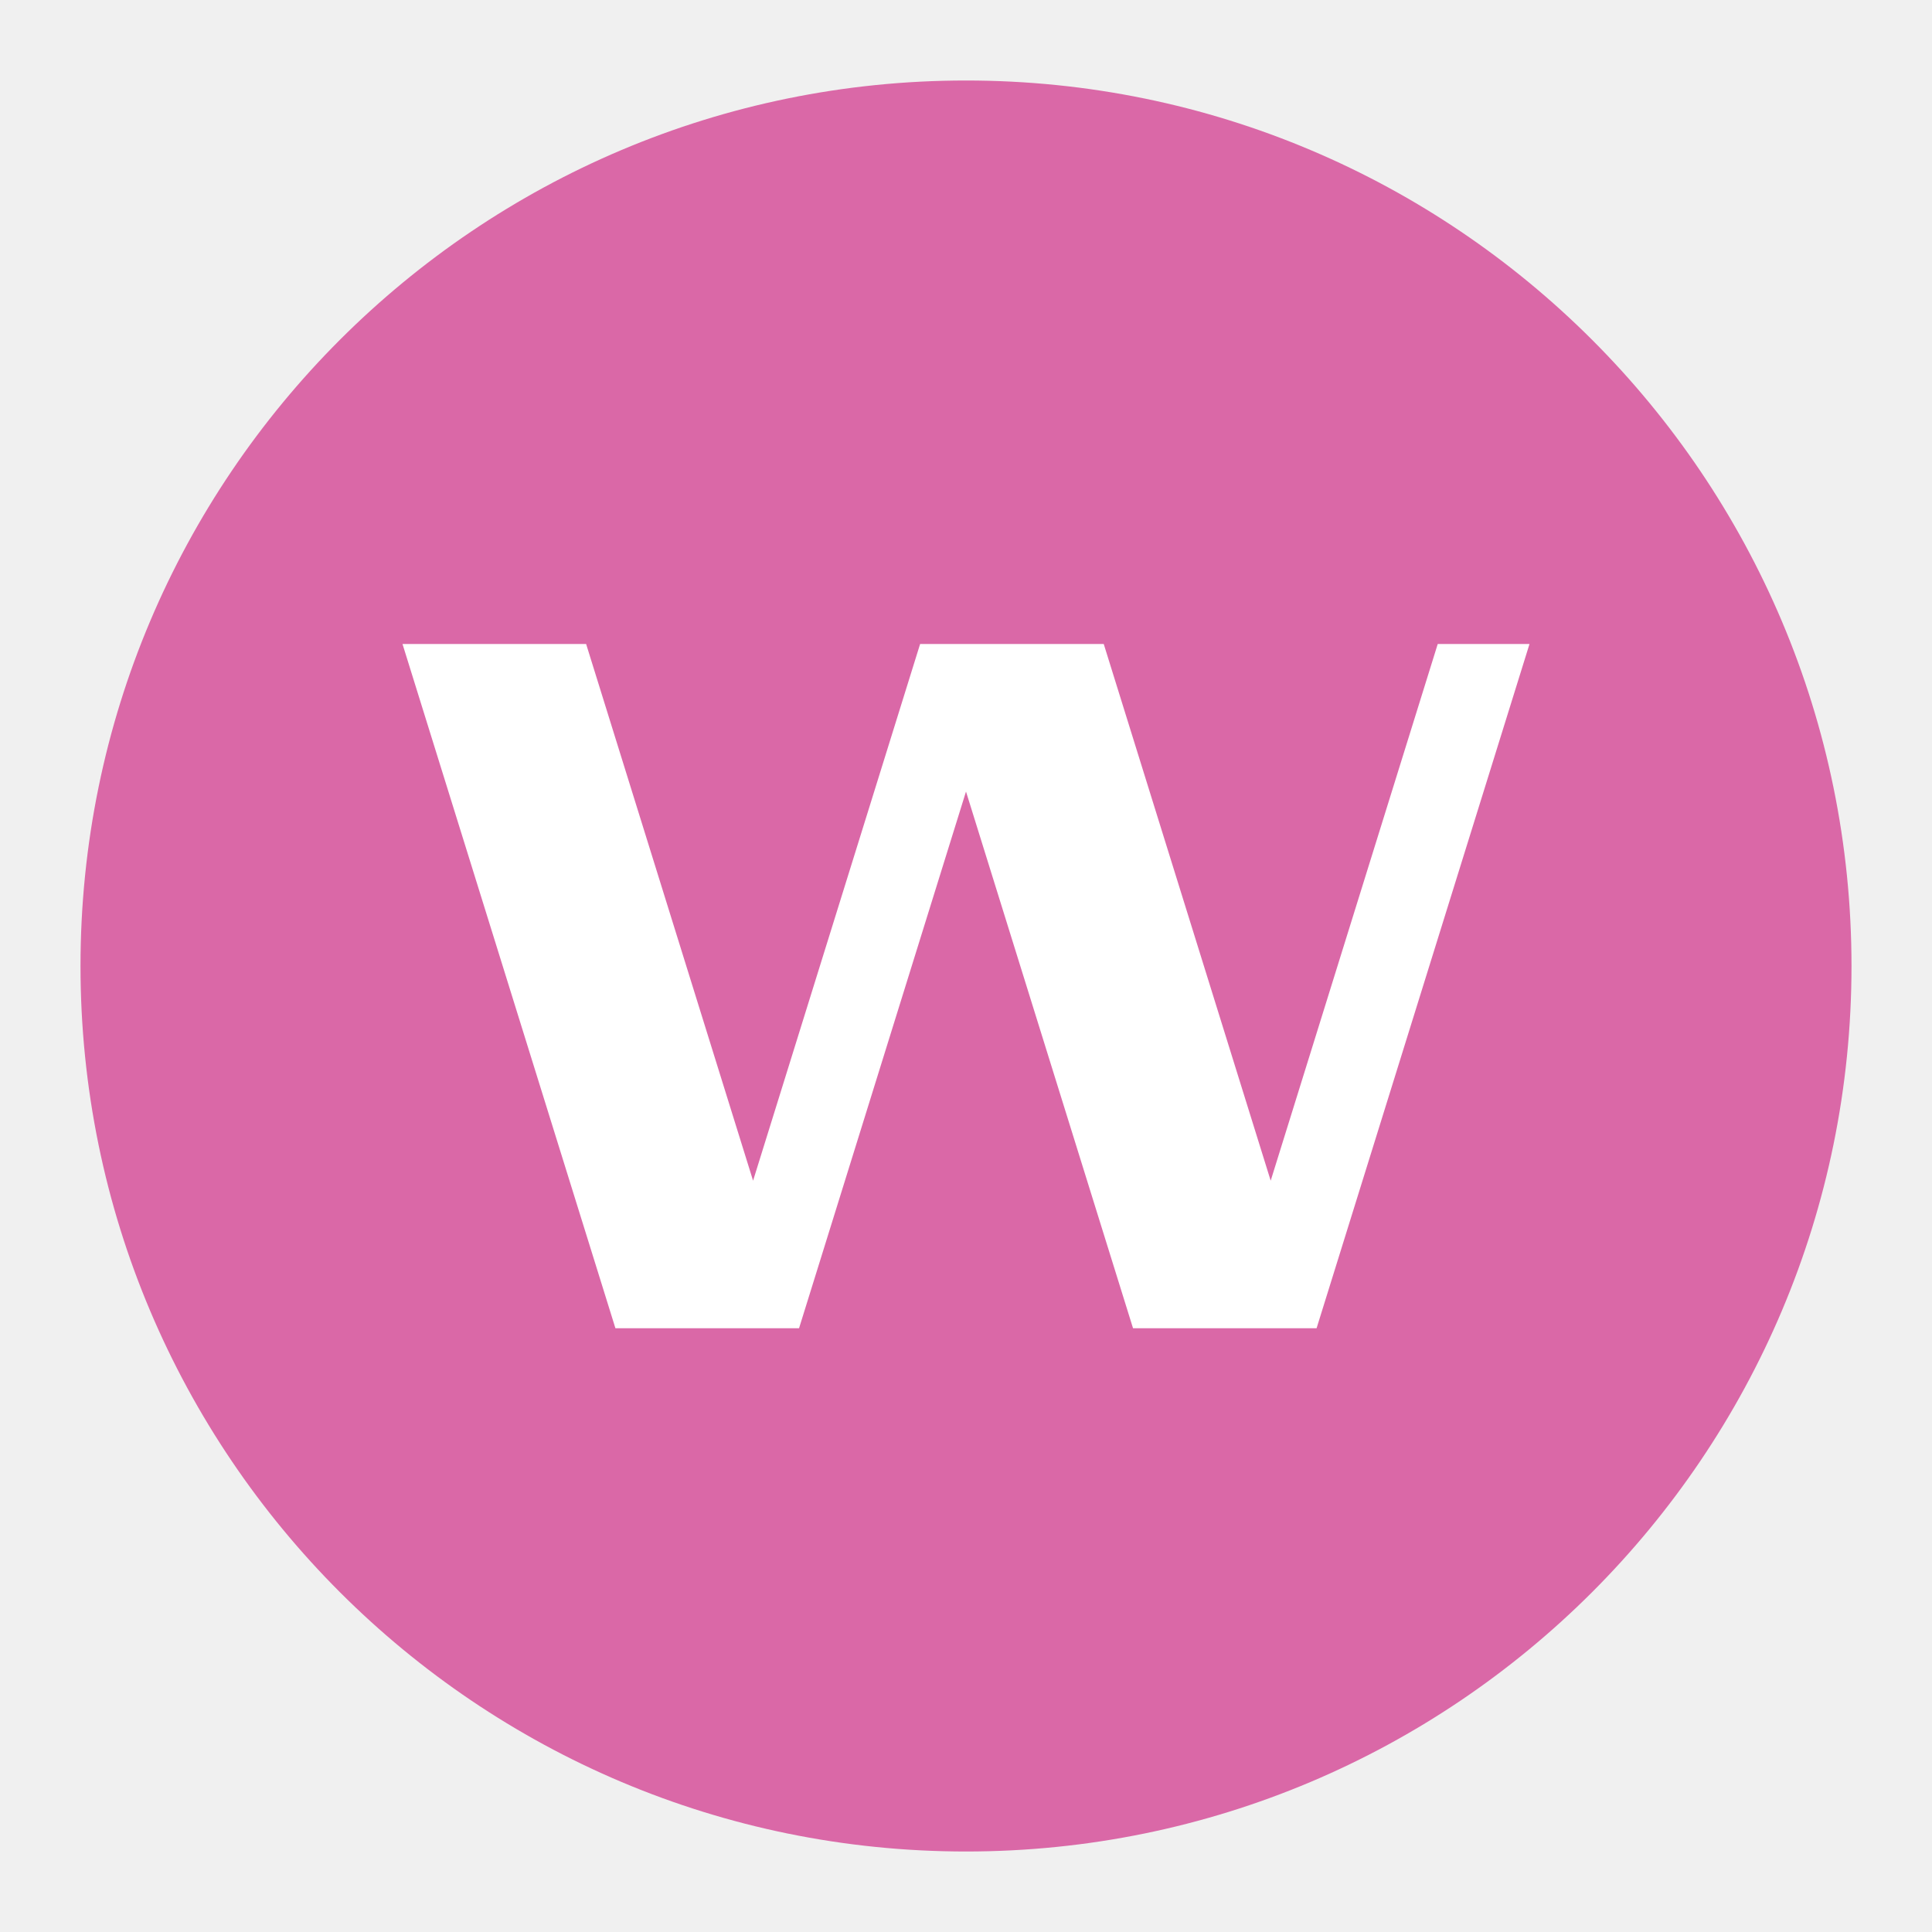
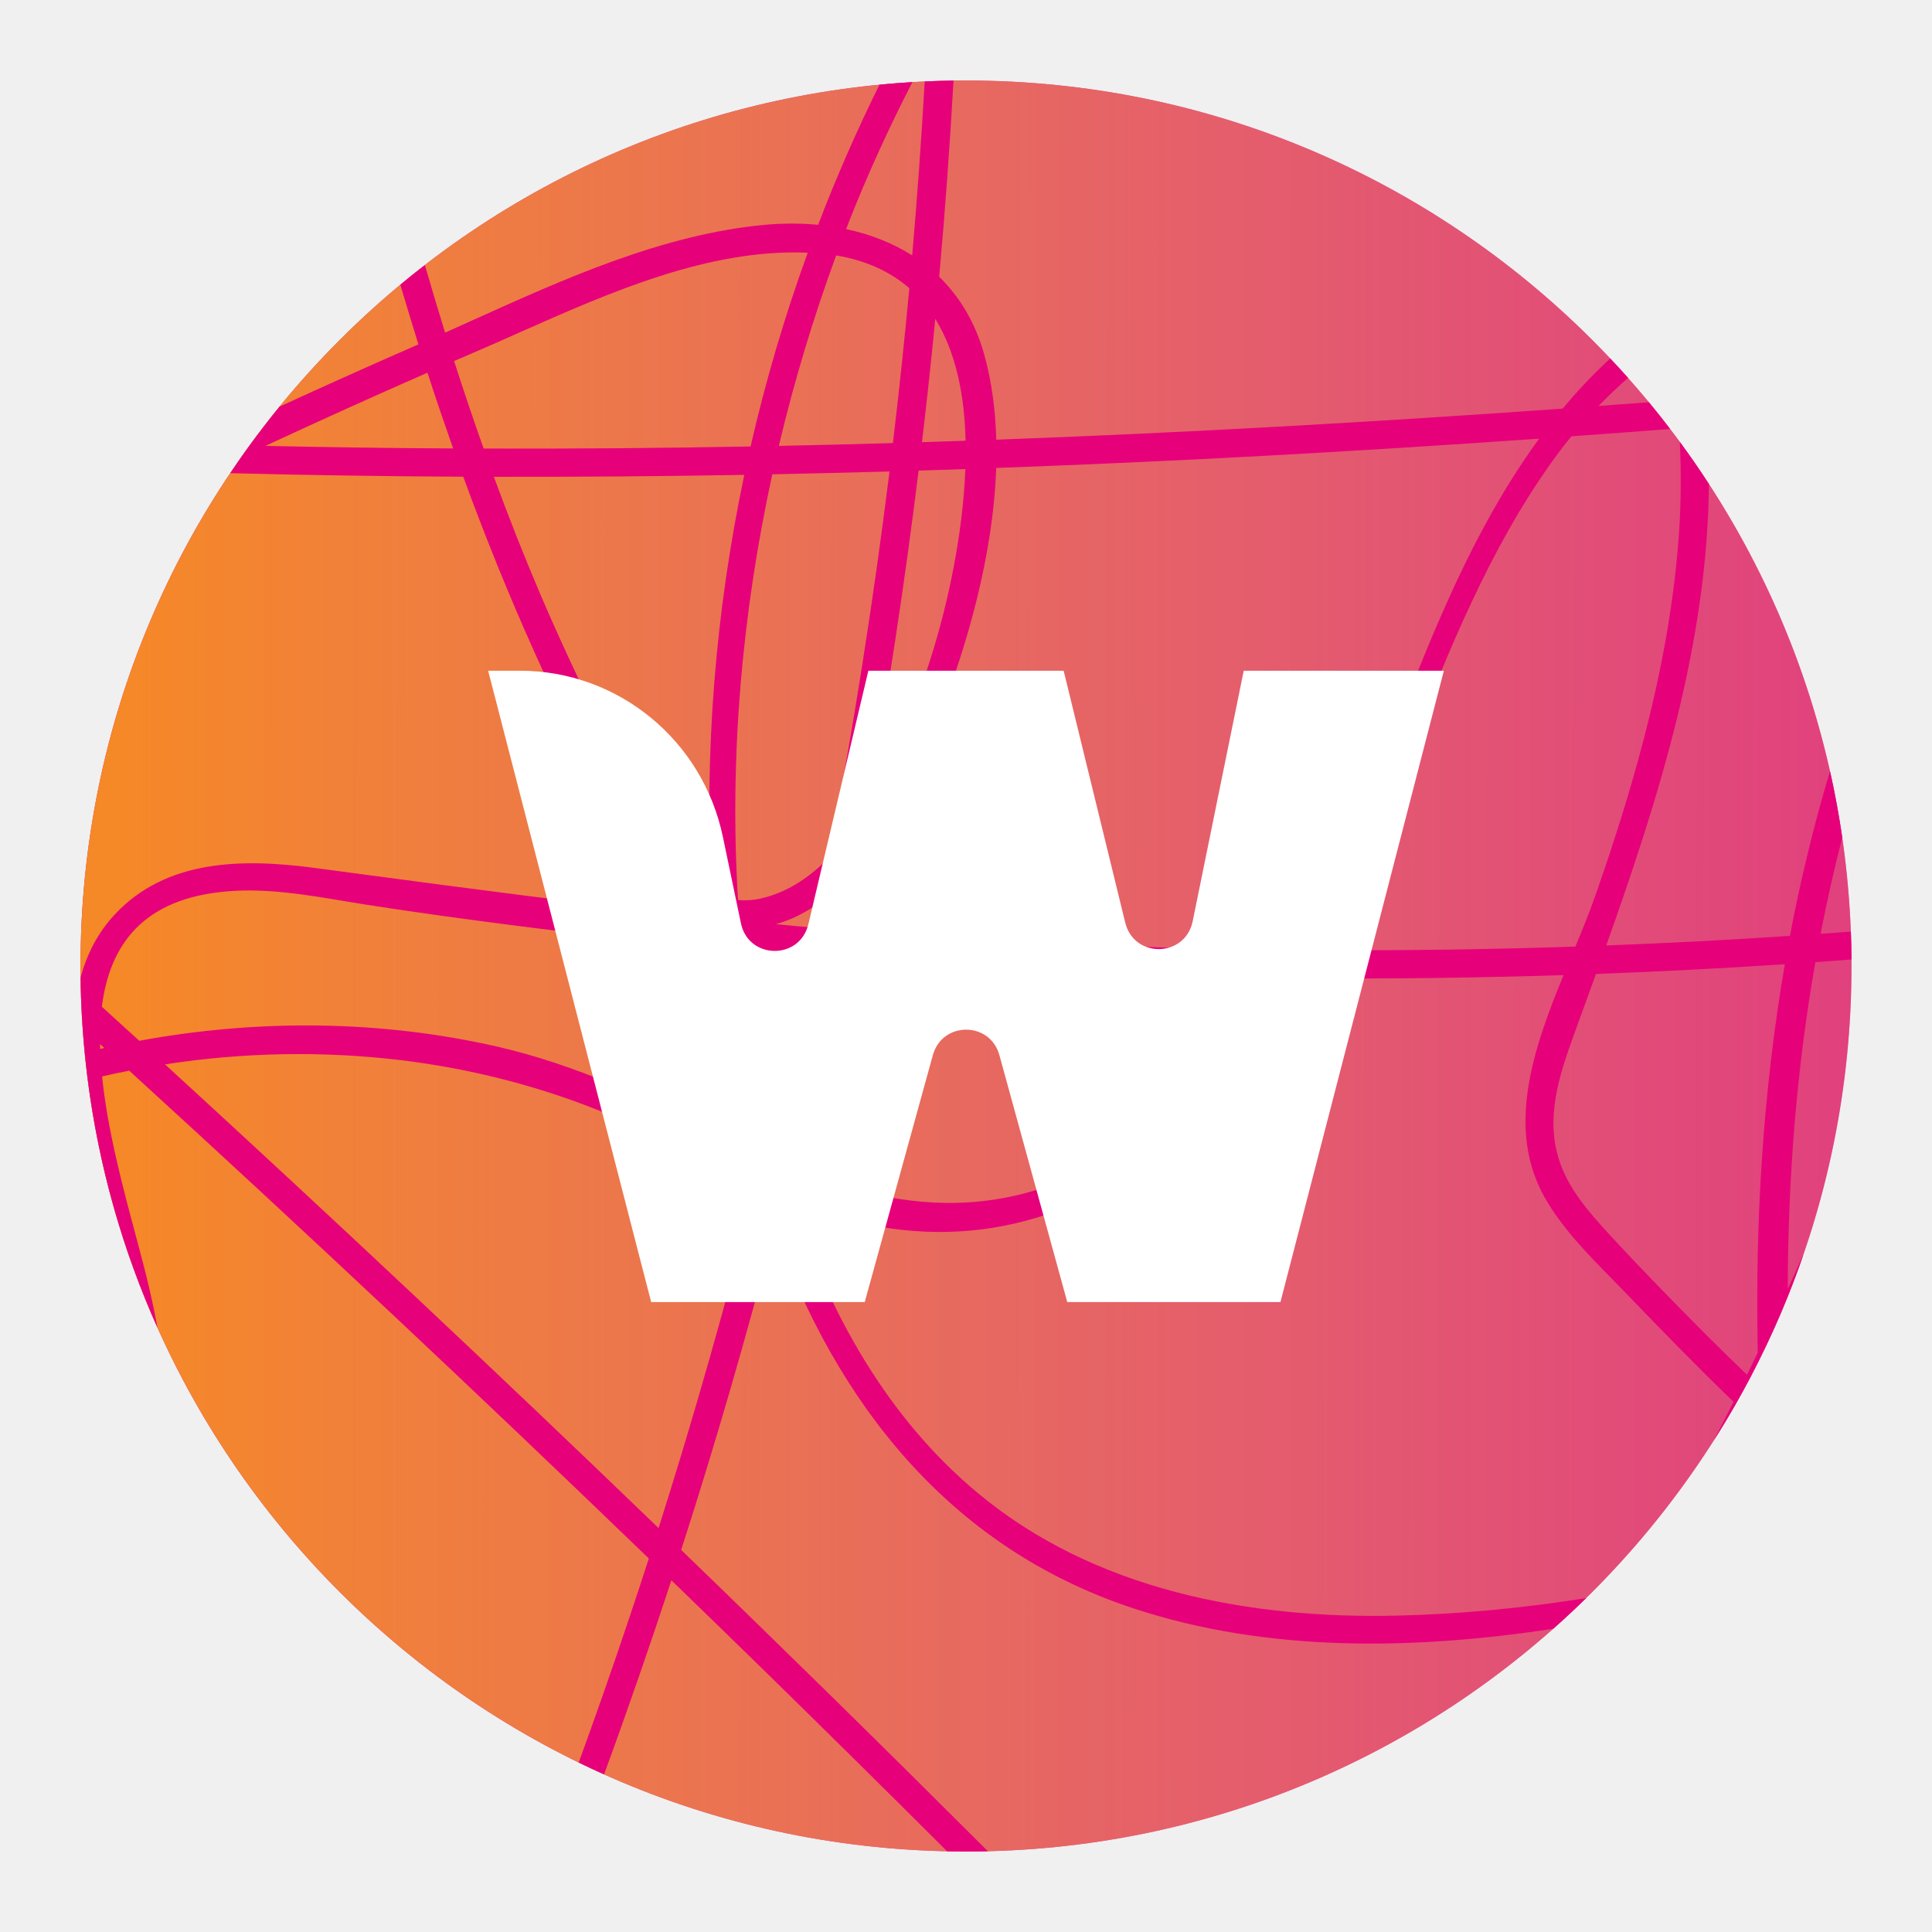
<svg xmlns="http://www.w3.org/2000/svg" width="24" height="24" viewBox="0 0 24 24" fill="none">
-   <path d="M12 23C18.075 23 23 18.075 23 12C23 5.925 18.075 1 12 1C5.925 1 1 5.925 1 12C1 18.075 5.925 23 12 23Z" fill="#DA68A7" />
-   <path d="M9.926 16.5L12 9.833L14.075 16.5H16.355L19 8H17.86L15.785 14.667L13.711 8H11.43L9.355 14.667L7.281 8H5L7.645 16.5H9.926Z" fill="white" />
+   <path d="M12 23C18.075 23 23 18.075 23 12C23 5.925 18.075 1 12 1C5.925 1 1 5.925 1 12C1 18.075 5.925 23 12 23Z" fill="#E6007A" />
+   <path d="M12 23C18.075 23 23 18.075 23 12C23 5.925 18.075 1 12 1C5.925 1 1 5.925 1 12C1 18.075 5.925 23 12 23Z" fill="url(#paint0_linear_4726_22964)" />
+   <path fill-rule="evenodd" clip-rule="evenodd" d="M1.027 12.774C1.034 12.875 1.042 12.975 1.052 13.075C1.063 13.189 1.076 13.302 1.09 13.414C1.229 14.498 1.526 15.533 1.957 16.495C1.936 16.38 1.913 16.267 1.889 16.158C1.84 15.925 1.767 15.65 1.687 15.351C1.524 14.743 1.335 14.035 1.268 13.372C1.38 13.346 1.492 13.322 1.605 13.3C3.785 15.29 5.936 17.31 8.06 19.36C7.785 20.21 7.495 21.055 7.189 21.895C7.293 21.946 7.398 21.995 7.504 22.042C7.797 21.243 8.075 20.439 8.34 19.631C8.752 20.029 9.163 20.429 9.573 20.83C10.307 21.549 11.038 22.272 11.766 22.998C11.844 22.999 11.922 23 12 23C12.091 23 12.182 22.999 12.272 22.997C11.013 21.739 9.743 20.491 8.462 19.254C8.886 17.936 9.272 16.606 9.62 15.267C10.385 17.399 11.772 19.221 14.087 19.982C15.755 20.531 17.57 20.495 19.295 20.233C19.434 20.11 19.571 19.982 19.704 19.852C18.916 19.978 18.127 20.052 17.345 20.07C15.513 20.111 13.594 19.752 12.15 18.55C11.021 17.613 10.295 16.305 9.843 14.917C9.874 14.93 9.905 14.943 9.937 14.956C11.457 15.562 13.001 15.38 14.31 14.384C15.134 13.757 15.733 12.991 16.218 12.153C17.286 12.161 18.355 12.147 19.423 12.113C19.047 13.027 18.702 14.023 19.194 14.885C19.41 15.261 19.723 15.579 20.026 15.888C20.084 15.947 20.141 16.005 20.197 16.063C20.637 16.521 21.078 16.974 21.535 17.414C21.454 17.575 21.371 17.736 21.288 17.896C21.383 17.747 21.475 17.595 21.563 17.441C21.624 17.334 21.683 17.225 21.741 17.116C21.774 17.052 21.807 16.988 21.839 16.924C21.973 16.658 22.096 16.385 22.208 16.107C22.278 15.933 22.344 15.757 22.405 15.579C22.34 15.724 22.274 15.869 22.208 16.014C22.211 14.651 22.315 13.292 22.551 11.952C22.7 11.941 22.85 11.93 23 11.919C22.999 11.803 22.996 11.688 22.992 11.573C22.866 11.582 22.741 11.591 22.616 11.6C22.693 11.2 22.783 10.801 22.885 10.404C22.845 10.126 22.794 9.851 22.733 9.58C22.531 10.253 22.366 10.936 22.235 11.626C21.475 11.677 20.714 11.716 19.953 11.745C20.616 9.886 21.211 7.981 21.229 6.013C21.114 5.835 20.993 5.66 20.867 5.489C20.885 5.849 20.883 6.209 20.861 6.565C20.761 8.132 20.332 9.658 19.816 11.131C19.746 11.332 19.66 11.542 19.57 11.759C18.518 11.794 17.465 11.809 16.412 11.803C16.829 11.018 17.163 10.179 17.498 9.338C17.996 8.087 18.496 6.831 19.276 5.74C19.355 5.629 19.436 5.523 19.521 5.42C19.93 5.391 20.338 5.36 20.747 5.329C20.661 5.216 20.573 5.106 20.483 4.997C20.275 5.012 20.066 5.028 19.858 5.043C19.976 4.922 20.098 4.805 20.224 4.694C20.152 4.613 20.078 4.533 20.003 4.453C19.986 4.47 19.968 4.486 19.951 4.502C19.759 4.683 19.579 4.875 19.412 5.076C17.07 5.243 14.724 5.376 12.376 5.462C12.366 5.096 12.32 4.739 12.226 4.402C12.114 4.003 11.919 3.684 11.667 3.438C11.74 2.627 11.799 1.815 11.845 1.001C11.725 1.003 11.606 1.006 11.487 1.012C11.446 1.733 11.394 2.454 11.332 3.173C11.086 3.017 10.807 2.909 10.511 2.846C10.523 2.814 10.535 2.783 10.547 2.752C10.78 2.161 11.044 1.584 11.334 1.02C11.197 1.028 11.06 1.039 10.925 1.052C10.644 1.62 10.389 2.201 10.163 2.793C9.945 2.772 9.721 2.773 9.497 2.793C8.233 2.912 7.028 3.456 5.867 3.98C5.754 4.031 5.641 4.082 5.529 4.132C5.443 3.853 5.359 3.573 5.278 3.293C5.174 3.372 5.073 3.454 4.973 3.537C5.046 3.785 5.121 4.032 5.198 4.278C4.621 4.53 4.046 4.788 3.473 5.051C3.344 5.209 3.22 5.37 3.1 5.534C3.065 5.582 3.031 5.63 2.997 5.678C2.951 5.744 2.905 5.811 2.86 5.878C3.825 5.903 4.79 5.917 5.755 5.922C6.021 6.651 6.312 7.372 6.632 8.085C6.978 8.863 7.36 9.623 7.783 10.359C8.004 10.749 8.263 11.163 8.654 11.379C7.236 11.225 5.823 11.037 4.405 10.848C4.23 10.824 4.054 10.801 3.879 10.778C3.016 10.666 2.065 10.672 1.425 11.361C1.213 11.588 1.079 11.855 1.001 12.142C1.002 12.184 1.002 12.226 1.003 12.268C1.007 12.438 1.015 12.606 1.027 12.774ZM1.243 12.97C1.243 12.99 1.244 13.01 1.244 13.03C1.261 13.026 1.278 13.022 1.295 13.018C1.278 13.002 1.26 12.986 1.243 12.97ZM1.73 12.929C1.575 12.788 1.42 12.647 1.265 12.506C1.362 11.738 1.777 11.155 2.834 11.072C3.314 11.033 3.803 11.114 4.278 11.194C4.367 11.209 4.455 11.223 4.542 11.237C5.188 11.338 5.834 11.426 6.479 11.508C7.28 11.611 8.082 11.701 8.887 11.778C8.959 12.604 9.094 13.441 9.307 14.252C9.171 14.188 9.037 14.124 8.903 14.06C8.025 13.642 7.162 13.23 6.192 13.005C4.744 12.672 3.212 12.656 1.73 12.929ZM2.05 13.222C4.118 15.116 6.162 17.036 8.181 18.982C8.628 17.573 9.032 16.151 9.392 14.718C9.155 14.608 8.921 14.491 8.687 14.374C8.262 14.162 7.837 13.951 7.395 13.777C6.62 13.471 5.804 13.27 4.983 13.17C4.01 13.053 3.02 13.072 2.05 13.222ZM9.577 13.968C9.744 13.274 9.9 12.578 10.047 11.88C9.77 11.858 9.494 11.834 9.218 11.809C9.29 12.538 9.408 13.259 9.577 13.968ZM9.639 11.48C9.8 11.496 9.96 11.511 10.12 11.525C10.142 11.42 10.163 11.315 10.184 11.209C10.016 11.332 9.834 11.427 9.639 11.48ZM10.633 10.784C10.583 11.042 10.532 11.299 10.48 11.556C10.85 11.587 11.221 11.614 11.592 11.638C13.092 11.733 14.596 11.788 16.1 11.801C16.584 10.933 16.959 9.985 17.329 9.05C17.515 8.58 17.7 8.112 17.896 7.661C18.233 6.889 18.623 6.129 19.12 5.449C17.979 5.529 16.837 5.601 15.695 5.663C14.589 5.723 13.482 5.773 12.375 5.813C12.338 6.905 12.008 8.047 11.639 8.975C11.426 9.508 11.096 10.24 10.633 10.784ZM11.992 5.827C11.976 6.25 11.918 6.673 11.845 7.054C11.704 7.79 11.48 8.515 11.175 9.199C11.065 9.449 10.936 9.726 10.781 9.992C11.03 8.617 11.24 7.234 11.411 5.846C11.605 5.84 11.799 5.834 11.992 5.827ZM11.995 5.475C11.982 4.917 11.878 4.38 11.618 3.961C11.569 4.472 11.514 4.983 11.453 5.493C11.634 5.487 11.815 5.481 11.995 5.475ZM11.092 5.504C11.169 4.863 11.236 4.222 11.296 3.58C11.066 3.38 10.768 3.237 10.387 3.173C10.105 3.941 9.866 4.732 9.675 5.539C10.147 5.529 10.62 5.518 11.092 5.504ZM9.324 5.546C9.511 4.73 9.748 3.926 10.034 3.139C8.803 3.087 7.573 3.633 6.442 4.135C6.25 4.221 6.061 4.305 5.875 4.384C5.797 4.418 5.719 4.452 5.641 4.485C5.758 4.85 5.88 5.212 6.008 5.572C7.113 5.576 8.218 5.567 9.324 5.546ZM6.135 5.923C7.172 5.925 8.209 5.917 9.246 5.899C8.888 7.596 8.747 9.339 8.838 11.078C8.41 10.848 8.124 10.288 7.894 9.837C7.853 9.757 7.814 9.681 7.777 9.611C7.395 8.892 7.043 8.15 6.72 7.401C6.512 6.913 6.317 6.42 6.135 5.923ZM9.168 11.18C9.059 9.416 9.216 7.623 9.594 5.892C10.079 5.882 10.565 5.87 11.05 5.857C10.85 7.465 10.598 9.066 10.292 10.658C10.07 10.887 9.81 11.066 9.502 11.149C9.383 11.181 9.272 11.19 9.168 11.18ZM5.629 5.571C5.519 5.258 5.412 4.945 5.31 4.63C4.635 4.925 3.965 5.229 3.297 5.539C4.074 5.556 4.852 5.567 5.629 5.571ZM15.895 12.151C14.094 12.131 12.292 12.053 10.494 11.915C10.465 11.913 10.436 11.911 10.407 11.908C10.29 12.468 10.167 13.026 10.037 13.582C9.966 13.884 9.893 14.186 9.818 14.487C11.171 15.078 12.527 15.16 13.817 14.343C14.713 13.775 15.369 13.012 15.895 12.151ZM19.826 12.099C19.757 12.289 19.688 12.478 19.619 12.667C19.595 12.735 19.57 12.802 19.546 12.87C19.364 13.37 19.194 13.901 19.375 14.431C19.493 14.779 19.733 15.05 19.974 15.315C20.367 15.745 20.779 16.163 21.189 16.576C21.358 16.745 21.529 16.912 21.702 17.078C21.747 16.987 21.792 16.895 21.836 16.803C21.801 15.175 21.9 13.557 22.172 11.978C21.391 12.029 20.609 12.07 19.826 12.099Z" fill="#E6007A" />
+   <path d="M8.089 16.175H10.742L11.588 13.108C11.704 12.685 12.299 12.685 12.415 13.108L13.258 16.175H15.906L17.936 8.332H15.45L14.816 11.444C14.723 11.896 14.088 11.909 13.978 11.461L13.213 8.332H10.787L10.042 11.48C9.935 11.93 9.298 11.921 9.204 11.469L8.98 10.396C8.729 9.193 7.677 8.332 6.459 8.332H6.064L8.089 16.175Z" fill="white" />
+   <defs>
+     <linearGradient id="paint0_linear_4726_22964" x1="1.523" y1="11.371" x2="37.208" y2="11.398" gradientUnits="userSpaceOnUse">
+       <stop stop-color="#F79420" stop-opacity="0.92" />
+       <stop offset="1" stop-color="#C4C4C4" stop-opacity="0" />
+     </linearGradient>
+   </defs>
</svg>
